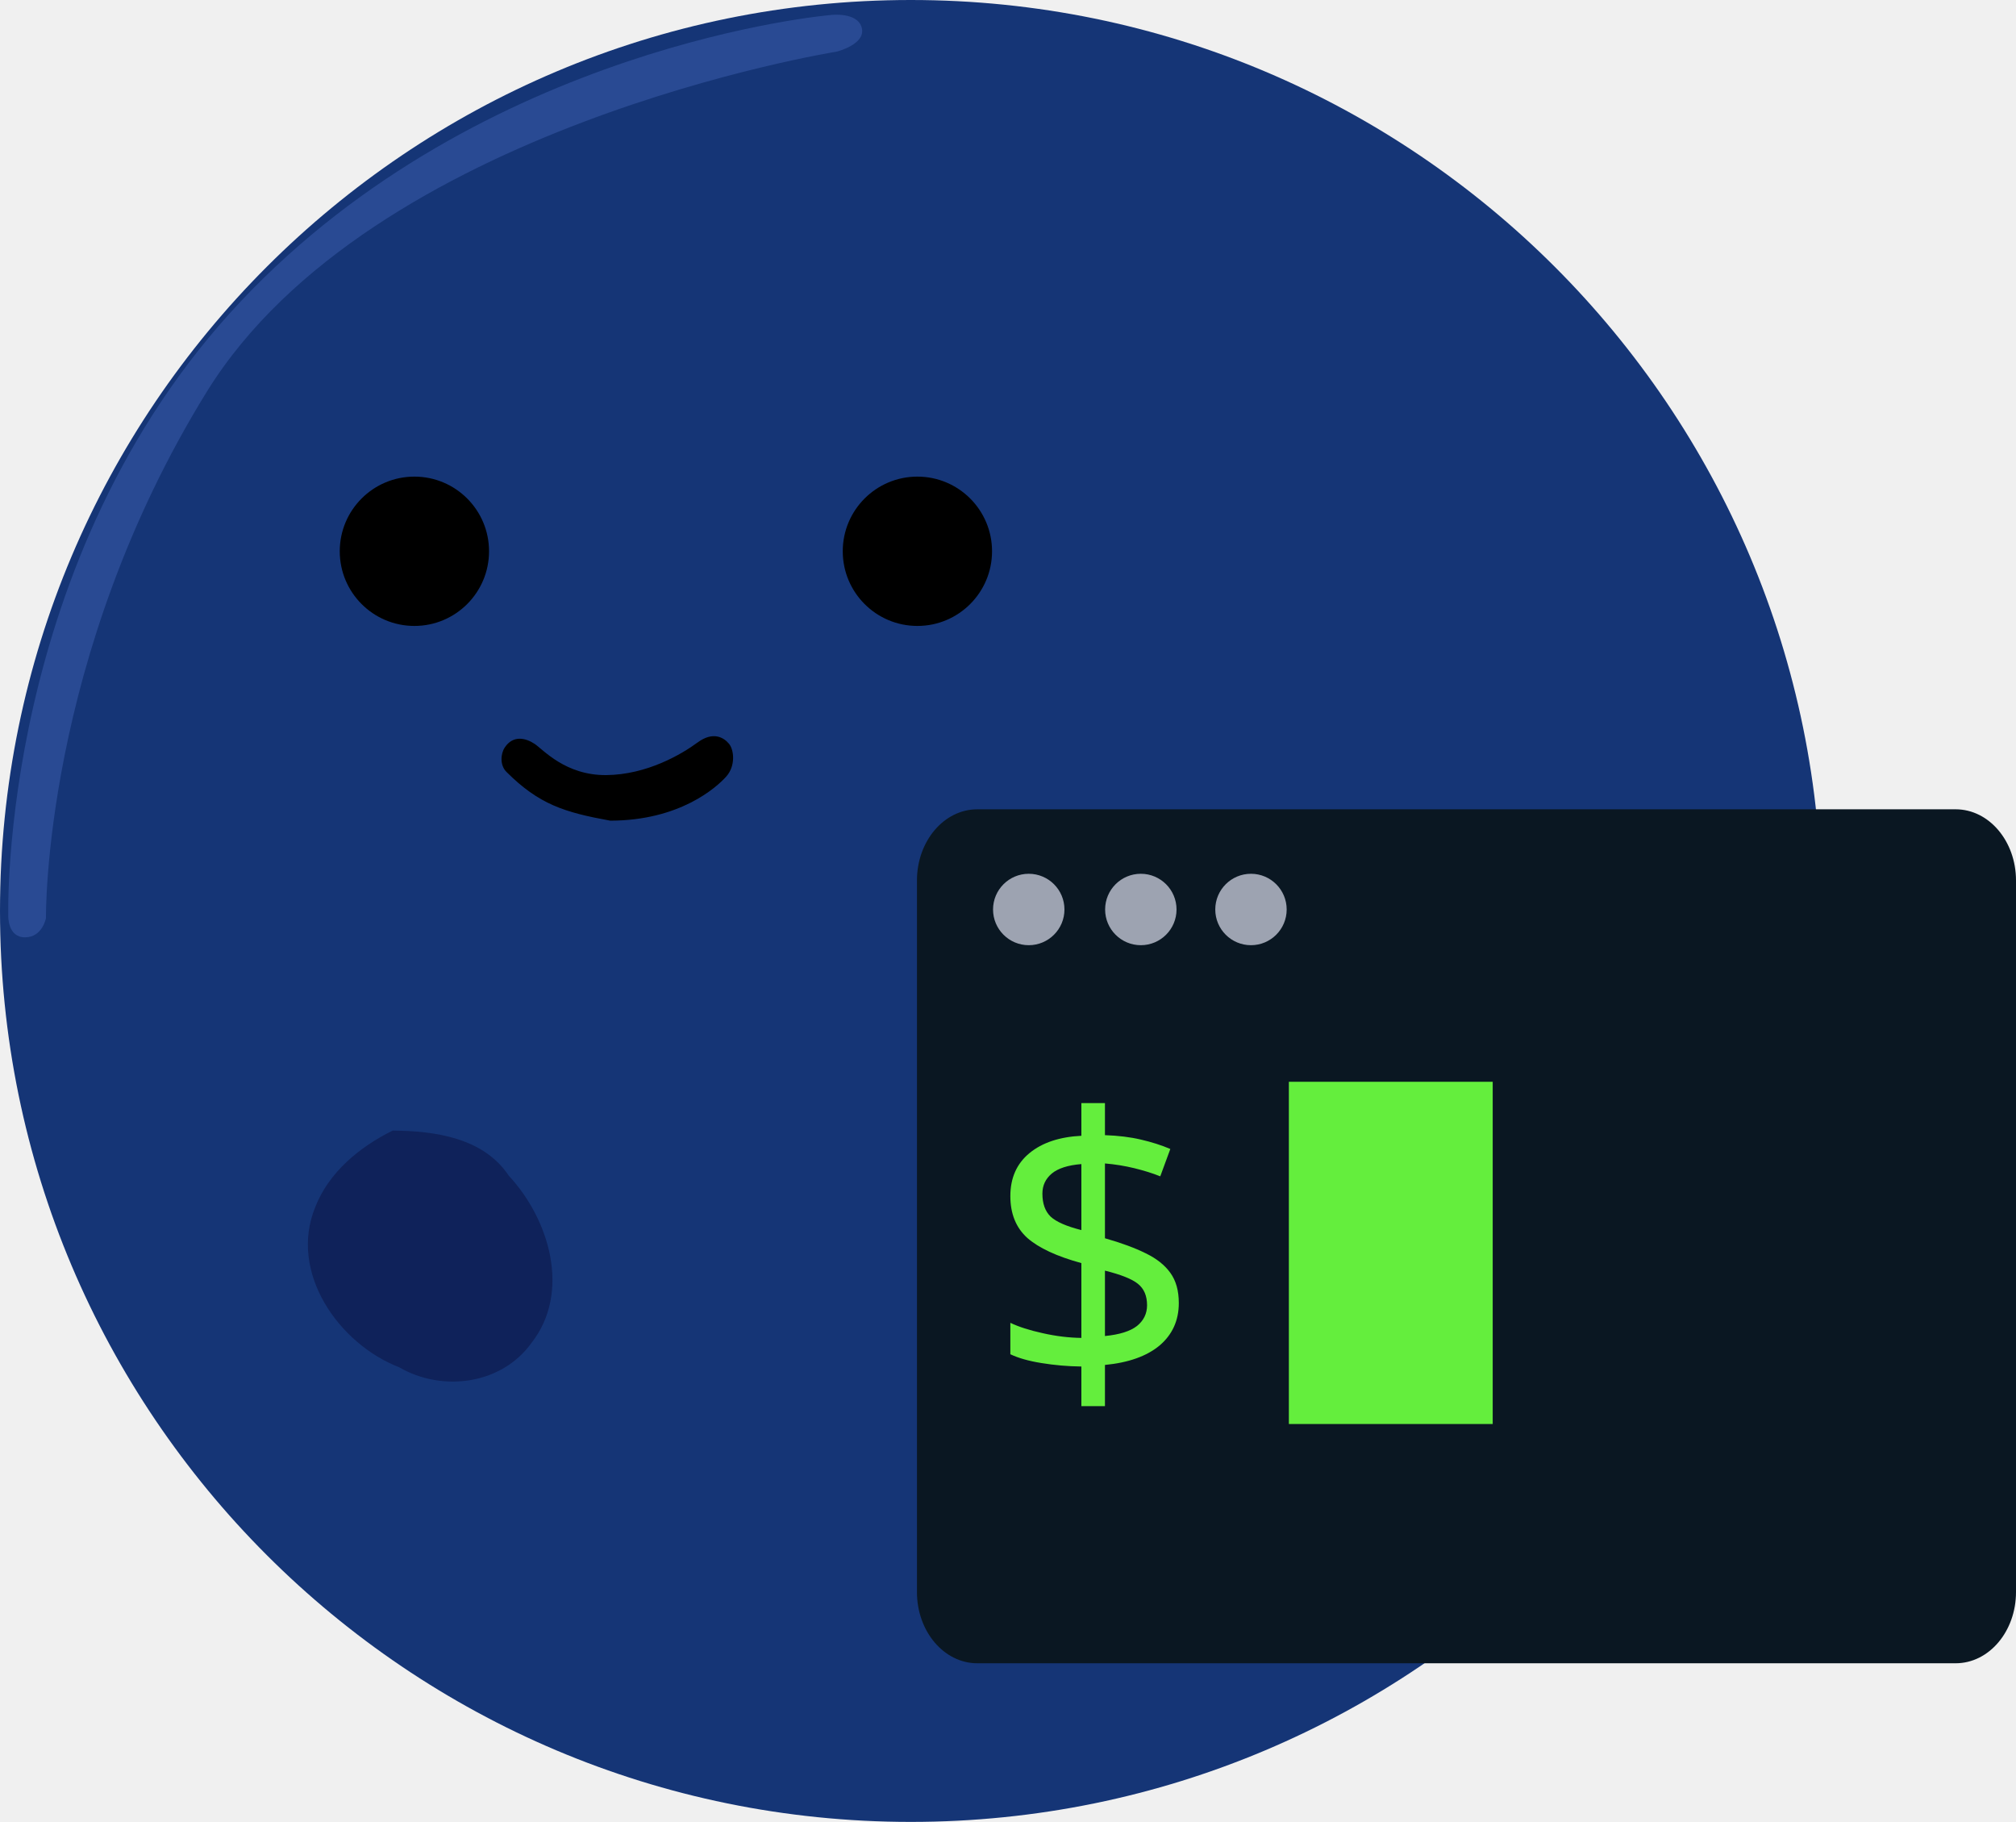
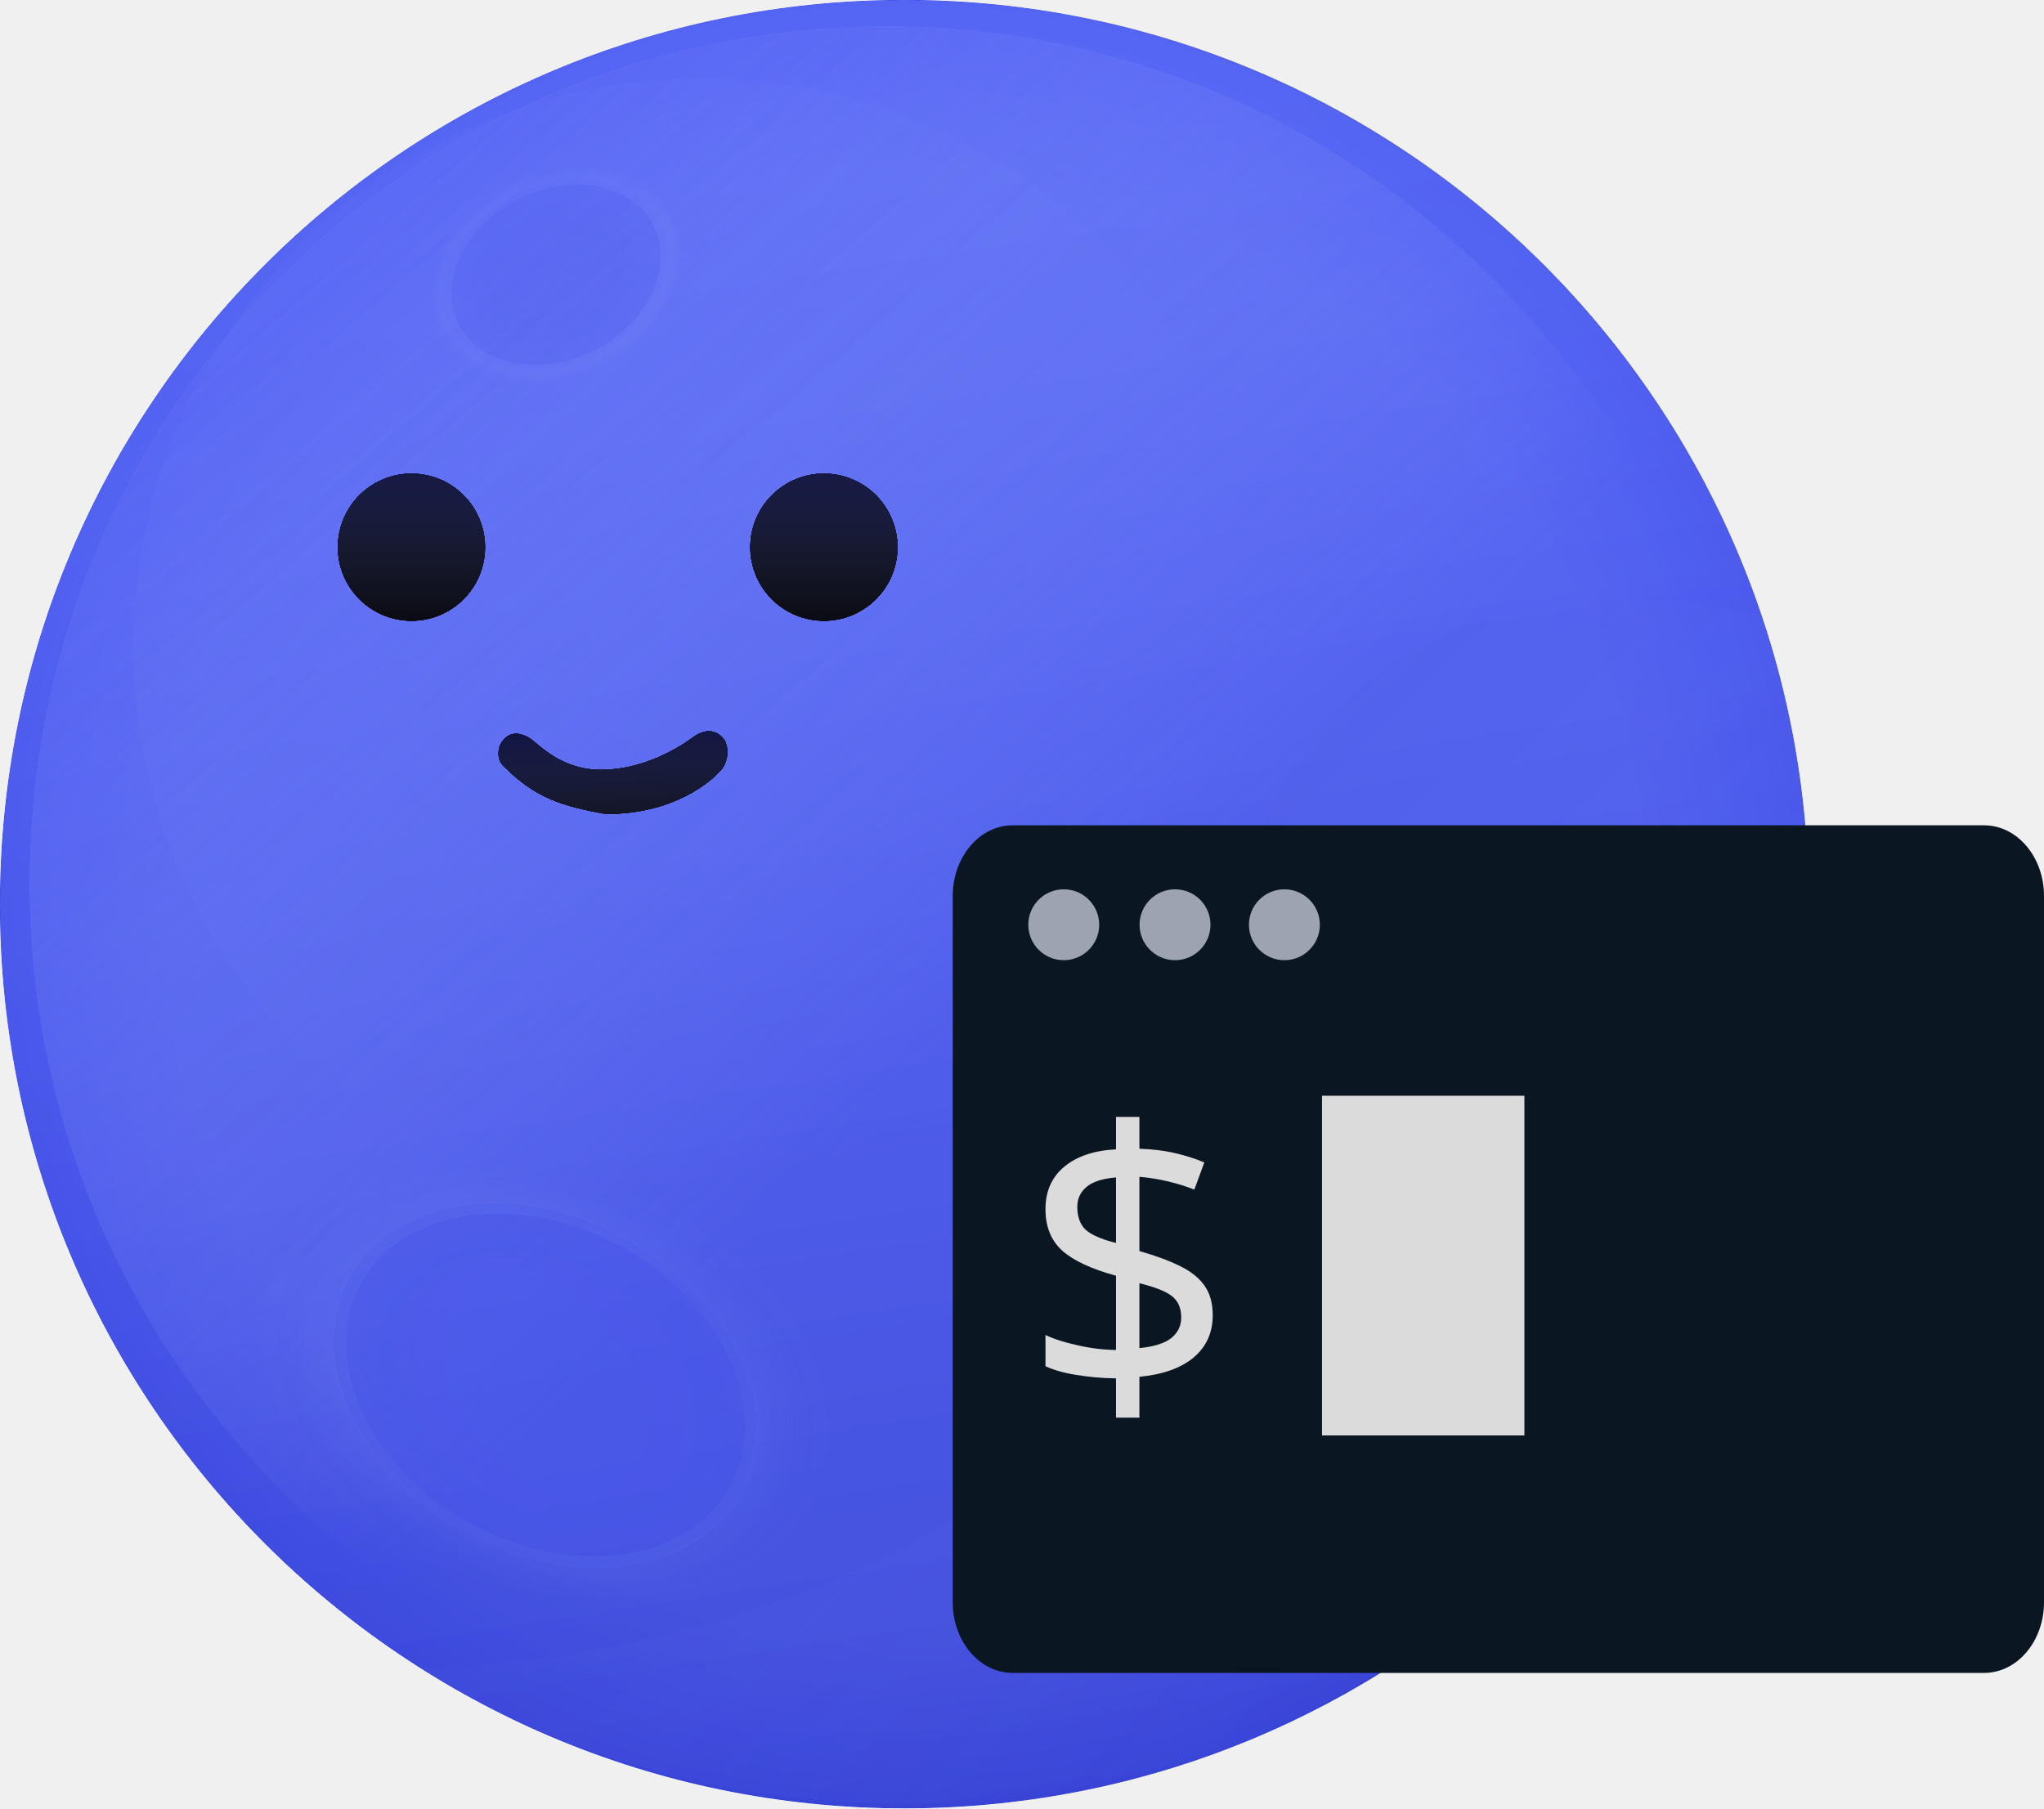
- <svg xmlns="http://www.w3.org/2000/svg" width="100.227mm" height="90.56mm" viewBox="0 0 100.227 90.56" version="1.1" id="svg1">
-   <defs id="defs1" />
-   <g id="g18" transform="translate(-35.35497,98.92305)">
-     <g id="g7" transform="translate(-14.38097,-46.64099)">
-       <circle style="opacity:1;fill:#153576;fill-opacity:1;stroke-width:0.24" id="circle4" cx="95.016" cy="-7.002" r="45.28" />
-       <circle style="fill:#000000;fill-opacity:1;stroke-width:0.02" id="circle5" cx="70.338" cy="-24.88" r="3.711" />
-       <circle style="fill:#000000;fill-opacity:1;stroke-width:0.02" id="circle6" cx="95.345" cy="-24.88" r="3.711" />
-       <path style="fill:#000000;fill-opacity:1;stroke-width:0.24" d="m 80.075,-11.49 c -2.283,-0.414 -3.543,-0.81 -5.16,-2.423 -0.337,-0.336 -0.289,-0.907 -0.085,-1.213 0.424,-0.639 1.055,-0.465 1.482,-0.183 0.426,0.282 1.532,1.571 3.561,1.554 2.029,-0.017 3.759,-1.043 4.54,-1.619 0.782,-0.576 1.31,-0.244 1.564,0.06 0.254,0.304 0.34,1.105 -0.141,1.638 -0.482,0.533 -2.301,2.182 -5.76,2.186 -3.459,0.004 -3.6e-5,3.6e-5 -3.6e-5,3.6e-5 z" id="path6" />
+ <svg xmlns="http://www.w3.org/2000/svg" xmlns:xlink="http://www.w3.org/1999/xlink" width="102.344mm" height="90.56mm" viewBox="0 0 102.344 90.56" version="1.1" id="svg1">
+   <defs id="defs1">
+     <radialGradient xlink:href="#linearGradient26" id="radialGradient1395" gradientUnits="userSpaceOnUse" cx="270.44" cy="51.63" fx="270.44" fy="51.63" r="45.28" gradientTransform="translate(-308.5115,-20.90355)" />
+     <linearGradient id="linearGradient26">
+       <stop style="stop-color:#ffffff;stop-opacity:1;" offset="0.736" id="stop25" />
+       <stop style="stop-color:#838383;stop-opacity:1;" offset="1" id="stop26" />
+     </linearGradient>
+     <filter style="color-interpolation-filters:sRGB" id="filter1396" x="0" y="0" width="1" height="1">
+       <feComposite in2="SourceGraphic" operator="arithmetic" k1="0" k2="1.148" result="composite1" id="feComposite1395" k3="0" k4="0" />
+       <feColorMatrix in="composite1" values="1" type="saturate" result="colormatrix1" id="feColorMatrix1395" />
+       <feFlood flood-opacity="1" flood-color="rgb(92,102,217)" result="flood1" id="feFlood1395" />
+       <feBlend in="flood1" in2="colormatrix1" mode="multiply" result="blend1" id="feBlend1395" />
+       <feBlend in2="blend1" mode="screen" result="blend2" id="feBlend1396" />
+       <feColorMatrix in="blend2" values="1" type="saturate" result="colormatrix2" id="feColorMatrix1396" />
+       <feComposite in="colormatrix2" in2="SourceGraphic" operator="in" result="fbSourceGraphic" id="feComposite1396" />
+       <feColorMatrix result="fbSourceGraphicAlpha" in="fbSourceGraphic" values="0 0 0 -1 0 0 0 0 -1 0 0 0 0 -1 0 0 0 0 1 0" id="feColorMatrix1427" />
+       <feComposite id="feComposite1427" in2="fbSourceGraphic" operator="arithmetic" k1="0" k2="1.148" result="composite1" in="fbSourceGraphic" k3="0" k4="0" />
+       <feColorMatrix id="feColorMatrix1428" in="composite1" values="1" type="saturate" result="colormatrix1" />
+       <feFlood id="feFlood1428" flood-opacity="1" flood-color="rgb(92,102,217)" result="flood1" />
+       <feBlend id="feBlend1428" in="flood1" in2="colormatrix1" mode="multiply" result="blend1" />
+       <feBlend id="feBlend1429" in2="blend1" mode="screen" result="blend2" />
+       <feColorMatrix id="feColorMatrix1429" in="blend2" values="1" type="saturate" result="colormatrix2" />
+       <feComposite id="feComposite1429" in="colormatrix2" in2="fbSourceGraphic" operator="in" result="composite2" />
+     </filter>
+     <filter style="color-interpolation-filters:sRGB" id="filter1398" x="0" y="0" width="1" height="1">
+       <feComposite in2="SourceGraphic" operator="arithmetic" k1="0" k2="1.148" result="composite1" id="feComposite1397" k3="0" k4="0" />
+       <feColorMatrix in="composite1" values="1" type="saturate" result="colormatrix1" id="feColorMatrix1397" />
+       <feFlood flood-opacity="1" flood-color="rgb(92,102,217)" result="flood1" id="feFlood1397" />
+       <feBlend in="flood1" in2="colormatrix1" mode="multiply" result="blend1" id="feBlend1397" />
+       <feBlend in2="blend1" mode="screen" result="blend2" id="feBlend1398" />
+       <feColorMatrix in="blend2" values="1" type="saturate" result="colormatrix2" id="feColorMatrix1398" />
+       <feComposite in="colormatrix2" in2="SourceGraphic" operator="in" result="fbSourceGraphic" id="feComposite1398" />
+       <feColorMatrix result="fbSourceGraphicAlpha" in="fbSourceGraphic" values="0 0 0 -1 0 0 0 0 -1 0 0 0 0 -1 0 0 0 0 1 0" id="feColorMatrix1430" />
+       <feComposite id="feComposite1430" in2="fbSourceGraphic" operator="arithmetic" k1="0" k2="1.148" result="composite1" in="fbSourceGraphic" k3="0" k4="0" />
+       <feColorMatrix id="feColorMatrix1431" in="composite1" values="1" type="saturate" result="colormatrix1" />
+       <feFlood id="feFlood1431" flood-opacity="1" flood-color="rgb(92,102,217)" result="flood1" />
+       <feBlend id="feBlend1431" in="flood1" in2="colormatrix1" mode="multiply" result="blend1" />
+       <feBlend id="feBlend1432" in2="blend1" mode="screen" result="blend2" />
+       <feColorMatrix id="feColorMatrix1432" in="blend2" values="1" type="saturate" result="colormatrix2" />
+       <feComposite id="feComposite1432" in="colormatrix2" in2="fbSourceGraphic" operator="in" result="composite2" />
+     </filter>
+     <filter style="color-interpolation-filters:sRGB" id="filter1400" x="0" y="0" width="1" height="1">
+       <feComposite in2="SourceGraphic" operator="arithmetic" k1="0" k2="1.148" result="composite1" id="feComposite1399" k3="0" k4="0" />
+       <feColorMatrix in="composite1" values="1" type="saturate" result="colormatrix1" id="feColorMatrix1399" />
+       <feFlood flood-opacity="1" flood-color="rgb(92,102,217)" result="flood1" id="feFlood1399" />
+       <feBlend in="flood1" in2="colormatrix1" mode="multiply" result="blend1" id="feBlend1399" />
+       <feBlend in2="blend1" mode="screen" result="blend2" id="feBlend1400" />
+       <feColorMatrix in="blend2" values="1" type="saturate" result="colormatrix2" id="feColorMatrix1400" />
+       <feComposite in="colormatrix2" in2="SourceGraphic" operator="in" result="fbSourceGraphic" id="feComposite1400" />
+       <feColorMatrix result="fbSourceGraphicAlpha" in="fbSourceGraphic" values="0 0 0 -1 0 0 0 0 -1 0 0 0 0 -1 0 0 0 0 1 0" id="feColorMatrix1433" />
+       <feComposite id="feComposite1433" in2="fbSourceGraphic" operator="arithmetic" k1="0" k2="1.148" result="composite1" in="fbSourceGraphic" k3="0" k4="0" />
+       <feColorMatrix id="feColorMatrix1434" in="composite1" values="1" type="saturate" result="colormatrix1" />
+       <feFlood id="feFlood1434" flood-opacity="1" flood-color="rgb(92,102,217)" result="flood1" />
+       <feBlend id="feBlend1434" in="flood1" in2="colormatrix1" mode="multiply" result="blend1" />
+       <feBlend id="feBlend1435" in2="blend1" mode="screen" result="blend2" />
+       <feColorMatrix id="feColorMatrix1435" in="blend2" values="1" type="saturate" result="colormatrix2" />
+       <feComposite id="feComposite1435" in="colormatrix2" in2="fbSourceGraphic" operator="in" result="composite2" />
+     </filter>
+     <radialGradient xlink:href="#linearGradient26" id="radialGradient1394" gradientUnits="userSpaceOnUse" cx="270.44" cy="51.63" fx="270.44" fy="51.63" r="45.28" gradientTransform="translate(-308.5115,-20.90355)" />
+     <filter style="color-interpolation-filters:sRGB" id="filter1402" x="0" y="0" width="1" height="1">
+       <feComposite in2="SourceGraphic" operator="arithmetic" k1="0" k2="1.148" result="composite1" id="feComposite1401" k3="0" k4="0" />
+       <feColorMatrix in="composite1" values="1" type="saturate" result="colormatrix1" id="feColorMatrix1401" />
+       <feFlood flood-opacity="1" flood-color="rgb(92,102,217)" result="flood1" id="feFlood1401" />
+       <feBlend in="flood1" in2="colormatrix1" mode="multiply" result="blend1" id="feBlend1401" />
+       <feBlend in2="blend1" mode="screen" result="blend2" id="feBlend1402" />
+       <feColorMatrix in="blend2" values="1" type="saturate" result="colormatrix2" id="feColorMatrix1402" />
+       <feComposite in="colormatrix2" in2="SourceGraphic" operator="in" result="fbSourceGraphic" id="feComposite1402" />
+       <feColorMatrix result="fbSourceGraphicAlpha" in="fbSourceGraphic" values="0 0 0 -1 0 0 0 0 -1 0 0 0 0 -1 0 0 0 0 1 0" id="feColorMatrix1436" />
+       <feComposite id="feComposite1436" in2="fbSourceGraphic" operator="arithmetic" k1="0" k2="1.148" result="composite1" in="fbSourceGraphic" k3="0" k4="0" />
+       <feColorMatrix id="feColorMatrix1437" in="composite1" values="1" type="saturate" result="colormatrix1" />
+       <feFlood id="feFlood1437" flood-opacity="1" flood-color="rgb(92,102,217)" result="flood1" />
+       <feBlend id="feBlend1437" in="flood1" in2="colormatrix1" mode="multiply" result="blend1" />
+       <feBlend id="feBlend1438" in2="blend1" mode="screen" result="blend2" />
+       <feColorMatrix id="feColorMatrix1438" in="blend2" values="1" type="saturate" result="colormatrix2" />
+       <feComposite id="feComposite1438" in="colormatrix2" in2="fbSourceGraphic" operator="in" result="composite2" />
+     </filter>
+     <linearGradient xlink:href="#linearGradient23" id="linearGradient1394" gradientUnits="userSpaceOnUse" x1="254.021" y1="16.654" x2="268.026" y2="108.129" gradientTransform="translate(-308.5115,-20.90355)" />
+     <linearGradient id="linearGradient23">
+       <stop style="stop-color:#919191;stop-opacity:1;" offset="0" id="stop23" />
+       <stop style="stop-color:#1d1d44;stop-opacity:1;" offset="1" id="stop24" />
+     </linearGradient>
+     <filter style="color-interpolation-filters:sRGB" id="filter1404" x="0" y="0" width="1" height="1">
+       <feComposite in2="SourceGraphic" operator="arithmetic" k1="0" k2="1.148" result="composite1" id="feComposite1403" k3="0" k4="0" />
+       <feColorMatrix in="composite1" values="1" type="saturate" result="colormatrix1" id="feColorMatrix1403" />
+       <feFlood flood-opacity="1" flood-color="rgb(92,102,217)" result="flood1" id="feFlood1403" />
+       <feBlend in="flood1" in2="colormatrix1" mode="multiply" result="blend1" id="feBlend1403" />
+       <feBlend in2="blend1" mode="screen" result="blend2" id="feBlend1404" />
+       <feColorMatrix in="blend2" values="1" type="saturate" result="colormatrix2" id="feColorMatrix1404" />
+       <feComposite in="colormatrix2" in2="SourceGraphic" operator="in" result="fbSourceGraphic" id="feComposite1404" />
+       <feColorMatrix result="fbSourceGraphicAlpha" in="fbSourceGraphic" values="0 0 0 -1 0 0 0 0 -1 0 0 0 0 -1 0 0 0 0 1 0" id="feColorMatrix1439" />
+       <feComposite id="feComposite1439" in2="fbSourceGraphic" operator="arithmetic" k1="0" k2="1.148" result="composite1" in="fbSourceGraphic" k3="0" k4="0" />
+       <feColorMatrix id="feColorMatrix1440" in="composite1" values="1" type="saturate" result="colormatrix1" />
+       <feFlood id="feFlood1440" flood-opacity="1" flood-color="rgb(92,102,217)" result="flood1" />
+       <feBlend id="feBlend1440" in="flood1" in2="colormatrix1" mode="multiply" result="blend1" />
+       <feBlend id="feBlend1441" in2="blend1" mode="screen" result="blend2" />
+       <feColorMatrix id="feColorMatrix1441" in="blend2" values="1" type="saturate" result="colormatrix2" />
+       <feComposite id="feComposite1441" in="colormatrix2" in2="fbSourceGraphic" operator="in" result="composite2" />
+     </filter>
+     <filter style="color-interpolation-filters:sRGB" id="filter1406" x="-0.074" y="-0.167" width="1.149" height="1.335">
+       <feComposite in2="SourceGraphic" operator="arithmetic" k1="0" k2="1.148" result="composite1" id="feComposite1405" k3="0" k4="0" />
+       <feColorMatrix in="composite1" values="1" type="saturate" result="colormatrix1" id="feColorMatrix1405" />
+       <feFlood flood-opacity="1" flood-color="rgb(92,102,217)" result="flood1" id="feFlood1405" />
+       <feBlend in="flood1" in2="colormatrix1" mode="multiply" result="blend1" id="feBlend1405" />
+       <feBlend in2="blend1" mode="screen" result="blend2" id="feBlend1406" />
+       <feColorMatrix in="blend2" values="1" type="saturate" result="colormatrix2" id="feColorMatrix1406" />
+       <feComposite in="colormatrix2" in2="SourceGraphic" operator="in" result="fbSourceGraphic" id="feComposite1406" />
+       <feColorMatrix result="fbSourceGraphicAlpha" in="fbSourceGraphic" values="0 0 0 -1 0 0 0 0 -1 0 0 0 0 -1 0 0 0 0 1 0" id="feColorMatrix1442" />
+       <feComposite id="feComposite1442" in2="fbSourceGraphic" operator="arithmetic" k1="0" k2="1.148" result="composite1" in="fbSourceGraphic" k3="0" k4="0" />
+       <feColorMatrix id="feColorMatrix1443" in="composite1" values="1" type="saturate" result="colormatrix1" />
+       <feFlood id="feFlood1443" flood-opacity="1" flood-color="rgb(92,102,217)" result="flood1" />
+       <feBlend id="feBlend1443" in="flood1" in2="colormatrix1" mode="multiply" result="blend1" />
+       <feBlend id="feBlend1444" in2="blend1" mode="screen" result="blend2" />
+       <feColorMatrix id="feColorMatrix1444" in="blend2" values="1" type="saturate" result="colormatrix2" />
+       <feComposite id="feComposite1444" in="colormatrix2" in2="fbSourceGraphic" operator="in" result="composite2" />
+     </filter>
+     <filter style="color-interpolation-filters:sRGB" id="filter21" x="-0.037" y="-0.029" width="1.073" height="1.059">
+       <feGaussianBlur stdDeviation="0.152" id="feGaussianBlur21" />
+     </filter>
+     <filter style="color-interpolation-filters:sRGB" id="filter20" x="-0.255" y="-0.201" width="1.509" height="1.402">
+       <feGaussianBlur stdDeviation="0.745" id="feGaussianBlur20" />
+     </filter>
+     <linearGradient xlink:href="#linearGradient38" id="linearGradient1393" gradientUnits="userSpaceOnUse" gradientTransform="matrix(1.236674,0,0,1.222297,-364.4071,-23.95938)" x1="237.307" y1="4.142" x2="273.084" y2="44.998" />
+     <linearGradient id="linearGradient38">
+       <stop style="stop-color:#ffffff;stop-opacity:1;" offset="0" id="stop37" />
+       <stop style="stop-color:#1b0c44;stop-opacity:0;" offset="1" id="stop38" />
+     </linearGradient>
+     <filter style="color-interpolation-filters:sRGB" id="filter1408" x="0" y="0" width="1" height="1">
+       <feComposite in2="SourceGraphic" operator="arithmetic" k1="0" k2="1.148" result="composite1" id="feComposite1407" k3="0" k4="0" />
+       <feColorMatrix in="composite1" values="1" type="saturate" result="colormatrix1" id="feColorMatrix1407" />
+       <feFlood flood-opacity="1" flood-color="rgb(92,102,217)" result="flood1" id="feFlood1407" />
+       <feBlend in="flood1" in2="colormatrix1" mode="multiply" result="blend1" id="feBlend1407" />
+       <feBlend in2="blend1" mode="screen" result="blend2" id="feBlend1408" />
+       <feColorMatrix in="blend2" values="1" type="saturate" result="colormatrix2" id="feColorMatrix1408" />
+       <feComposite in="colormatrix2" in2="SourceGraphic" operator="in" result="fbSourceGraphic" id="feComposite1408" />
+       <feColorMatrix result="fbSourceGraphicAlpha" in="fbSourceGraphic" values="0 0 0 -1 0 0 0 0 -1 0 0 0 0 -1 0 0 0 0 1 0" id="feColorMatrix1445" />
+       <feComposite id="feComposite1445" in2="fbSourceGraphic" operator="arithmetic" k1="0" k2="1.148" result="composite1" in="fbSourceGraphic" k3="0" k4="0" />
+       <feColorMatrix id="feColorMatrix1446" in="composite1" values="1" type="saturate" result="colormatrix1" />
+       <feFlood id="feFlood1446" flood-opacity="1" flood-color="rgb(92,102,217)" result="flood1" />
+       <feBlend id="feBlend1446" in="flood1" in2="colormatrix1" mode="multiply" result="blend1" />
+       <feBlend id="feBlend1447" in2="blend1" mode="screen" result="blend2" />
+       <feColorMatrix id="feColorMatrix1447" in="blend2" values="1" type="saturate" result="colormatrix2" />
+       <feComposite id="feComposite1447" in="colormatrix2" in2="fbSourceGraphic" operator="in" result="composite2" />
+     </filter>
+     <linearGradient xlink:href="#linearGradient27" id="linearGradient1392" gradientUnits="userSpaceOnUse" gradientTransform="matrix(0.8205898,0,0,0.81105,-264.1489,-17.74488)" x1="237.307" y1="4.142" x2="273.084" y2="44.998" />
+     <linearGradient id="linearGradient27">
+       <stop style="stop-color:#ffffff;stop-opacity:1;" offset="0" id="stop27" />
+       <stop style="stop-color:#ffffff;stop-opacity:0;" offset="1" id="stop28" />
+     </linearGradient>
+     <filter style="color-interpolation-filters:sRGB" id="filter1410" x="0" y="0" width="1" height="1">
+       <feComposite in2="SourceGraphic" operator="arithmetic" k1="0" k2="1.148" result="composite1" id="feComposite1409" k3="0" k4="0" />
+       <feColorMatrix in="composite1" values="1" type="saturate" result="colormatrix1" id="feColorMatrix1409" />
+       <feFlood flood-opacity="1" flood-color="rgb(92,102,217)" result="flood1" id="feFlood1409" />
+       <feBlend in="flood1" in2="colormatrix1" mode="multiply" result="blend1" id="feBlend1409" />
+       <feBlend in2="blend1" mode="screen" result="blend2" id="feBlend1410" />
+       <feColorMatrix in="blend2" values="1" type="saturate" result="colormatrix2" id="feColorMatrix1410" />
+       <feComposite in="colormatrix2" in2="SourceGraphic" operator="in" result="fbSourceGraphic" id="feComposite1410" />
+       <feColorMatrix result="fbSourceGraphicAlpha" in="fbSourceGraphic" values="0 0 0 -1 0 0 0 0 -1 0 0 0 0 -1 0 0 0 0 1 0" id="feColorMatrix1448" />
+       <feComposite id="feComposite1448" in2="fbSourceGraphic" operator="arithmetic" k1="0" k2="1.148" result="composite1" in="fbSourceGraphic" k3="0" k4="0" />
+       <feColorMatrix id="feColorMatrix1449" in="composite1" values="1" type="saturate" result="colormatrix1" />
+       <feFlood id="feFlood1449" flood-opacity="1" flood-color="rgb(92,102,217)" result="flood1" />
+       <feBlend id="feBlend1449" in="flood1" in2="colormatrix1" mode="multiply" result="blend1" />
+       <feBlend id="feBlend1450" in2="blend1" mode="screen" result="blend2" />
+       <feColorMatrix id="feColorMatrix1450" in="blend2" values="1" type="saturate" result="colormatrix2" />
+       <feComposite id="feComposite1450" in="colormatrix2" in2="fbSourceGraphic" operator="in" result="composite2" />
+     </filter>
+     <filter style="color-interpolation-filters:sRGB" id="filter1412" x="-0.343" y="-0.29" width="1.686" height="1.58">
+       <feComposite in2="SourceGraphic" operator="arithmetic" k1="0" k2="1.148" result="composite1" id="feComposite1411" k3="0" k4="0" />
+       <feColorMatrix in="composite1" values="1" type="saturate" result="colormatrix1" id="feColorMatrix1411" />
+       <feFlood flood-opacity="1" flood-color="rgb(92,102,217)" result="flood1" id="feFlood1411" />
+       <feBlend in="flood1" in2="colormatrix1" mode="multiply" result="blend1" id="feBlend1411" />
+       <feBlend in2="blend1" mode="screen" result="blend2" id="feBlend1412" />
+       <feColorMatrix in="blend2" values="1" type="saturate" result="colormatrix2" id="feColorMatrix1412" />
+       <feComposite in="colormatrix2" in2="SourceGraphic" operator="in" result="fbSourceGraphic" id="feComposite1412" />
+       <feColorMatrix result="fbSourceGraphicAlpha" in="fbSourceGraphic" values="0 0 0 -1 0 0 0 0 -1 0 0 0 0 -1 0 0 0 0 1 0" id="feColorMatrix1451" />
+       <feComposite id="feComposite1451" in2="fbSourceGraphic" operator="arithmetic" k1="0" k2="1.148" result="composite1" in="fbSourceGraphic" k3="0" k4="0" />
+       <feColorMatrix id="feColorMatrix1452" in="composite1" values="1" type="saturate" result="colormatrix1" />
+       <feFlood id="feFlood1452" flood-opacity="1" flood-color="rgb(92,102,217)" result="flood1" />
+       <feBlend id="feBlend1452" in="flood1" in2="colormatrix1" mode="multiply" result="blend1" />
+       <feBlend id="feBlend1453" in2="blend1" mode="screen" result="blend2" />
+       <feColorMatrix id="feColorMatrix1453" in="blend2" values="1" type="saturate" result="colormatrix2" />
+       <feComposite id="feComposite1453" in="colormatrix2" in2="fbSourceGraphic" operator="in" result="composite2" />
+     </filter>
+     <filter style="color-interpolation-filters:sRGB" id="filter28" x="-0.11" y="-0.088" width="1.221" height="1.176">
+       <feGaussianBlur stdDeviation="0.458" id="feGaussianBlur28" />
+     </filter>
+     <linearGradient xlink:href="#linearGradient35" id="linearGradient1388" gradientUnits="userSpaceOnUse" x1="277.308" y1="59.209" x2="304.357" y2="86.67" gradientTransform="translate(-308.5115,-20.90355)" />
+     <linearGradient id="linearGradient35">
+       <stop style="stop-color:#4c4c4c;stop-opacity:0.945;" offset="0" id="stop35" />
+       <stop style="stop-color:#717171;stop-opacity:0;" offset="1" id="stop36" />
+     </linearGradient>
+     <filter style="color-interpolation-filters:sRGB" id="filter1426" x="0" y="0" width="1" height="1">
+       <feComposite in2="SourceGraphic" operator="arithmetic" k1="0" k2="1.148" result="composite1" id="feComposite1425" k3="0" k4="0" />
+       <feColorMatrix in="composite1" values="1" type="saturate" result="colormatrix1" id="feColorMatrix1425" />
+       <feFlood flood-opacity="1" flood-color="rgb(92,102,217)" result="flood1" id="feFlood1425" />
+       <feBlend in="flood1" in2="colormatrix1" mode="multiply" result="blend1" id="feBlend1425" />
+       <feBlend in2="blend1" mode="screen" result="blend2" id="feBlend1426" />
+       <feColorMatrix in="blend2" values="1" type="saturate" result="colormatrix2" id="feColorMatrix1426" />
+       <feComposite in="colormatrix2" in2="SourceGraphic" operator="in" result="fbSourceGraphic" id="feComposite1426" />
+       <feColorMatrix result="fbSourceGraphicAlpha" in="fbSourceGraphic" values="0 0 0 -1 0 0 0 0 -1 0 0 0 0 -1 0 0 0 0 1 0" id="feColorMatrix1472" />
+       <feComposite id="feComposite1472" in2="fbSourceGraphic" operator="arithmetic" k1="0" k2="1.148" result="composite1" in="fbSourceGraphic" k3="0" k4="0" />
+       <feColorMatrix id="feColorMatrix1473" in="composite1" values="1" type="saturate" result="colormatrix1" />
+       <feFlood id="feFlood1473" flood-opacity="1" flood-color="rgb(92,102,217)" result="flood1" />
+       <feBlend id="feBlend1473" in="flood1" in2="colormatrix1" mode="multiply" result="blend1" />
+       <feBlend id="feBlend1474" in2="blend1" mode="screen" result="blend2" />
+       <feColorMatrix id="feColorMatrix1474" in="blend2" values="1" type="saturate" result="colormatrix2" />
+       <feComposite id="feComposite1474" in="colormatrix2" in2="fbSourceGraphic" operator="in" result="composite2" />
+     </filter>
+     <filter style="color-interpolation-filters:sRGB" id="filter1414" x="0" y="0" width="1" height="1">
+       <feComposite in2="SourceGraphic" operator="arithmetic" k1="0" k2="1.148" result="composite1" id="feComposite1413" k3="0" k4="0" />
+       <feColorMatrix in="composite1" values="1" type="saturate" result="colormatrix1" id="feColorMatrix1413" />
+       <feFlood flood-opacity="1" flood-color="rgb(92,102,217)" result="flood1" id="feFlood1413" />
+       <feBlend in="flood1" in2="colormatrix1" mode="multiply" result="blend1" id="feBlend1413" />
+       <feBlend in2="blend1" mode="screen" result="blend2" id="feBlend1414" />
+       <feColorMatrix in="blend2" values="1" type="saturate" result="colormatrix2" id="feColorMatrix1414" />
+       <feComposite in="colormatrix2" in2="SourceGraphic" operator="in" result="fbSourceGraphic" id="feComposite1414" />
+       <feColorMatrix result="fbSourceGraphicAlpha" in="fbSourceGraphic" values="0 0 0 -1 0 0 0 0 -1 0 0 0 0 -1 0 0 0 0 1 0" id="feColorMatrix1454" />
+       <feComposite id="feComposite1454" in2="fbSourceGraphic" operator="arithmetic" k1="0" k2="1.148" result="composite1" in="fbSourceGraphic" k3="0" k4="0" />
+       <feColorMatrix id="feColorMatrix1455" in="composite1" values="1" type="saturate" result="colormatrix1" />
+       <feFlood id="feFlood1455" flood-opacity="1" flood-color="rgb(92,102,217)" result="flood1" />
+       <feBlend id="feBlend1455" in="flood1" in2="colormatrix1" mode="multiply" result="blend1" />
+       <feBlend id="feBlend1456" in2="blend1" mode="screen" result="blend2" />
+       <feColorMatrix id="feColorMatrix1456" in="blend2" values="1" type="saturate" result="colormatrix2" />
+       <feComposite id="feComposite1456" in="colormatrix2" in2="fbSourceGraphic" operator="in" result="composite2" />
+     </filter>
+     <filter style="color-interpolation-filters:sRGB" id="filter1416" x="0" y="0" width="1" height="1">
+       <feComposite in2="SourceGraphic" operator="arithmetic" k1="0" k2="1.148" result="composite1" id="feComposite1415" k3="0" k4="0" />
+       <feColorMatrix in="composite1" values="1" type="saturate" result="colormatrix1" id="feColorMatrix1415" />
+       <feFlood flood-opacity="1" flood-color="rgb(92,102,217)" result="flood1" id="feFlood1415" />
+       <feBlend in="flood1" in2="colormatrix1" mode="multiply" result="blend1" id="feBlend1415" />
+       <feBlend in2="blend1" mode="screen" result="blend2" id="feBlend1416" />
+       <feColorMatrix in="blend2" values="1" type="saturate" result="colormatrix2" id="feColorMatrix1416" />
+       <feComposite in="colormatrix2" in2="SourceGraphic" operator="in" result="fbSourceGraphic" id="feComposite1416" />
+       <feColorMatrix result="fbSourceGraphicAlpha" in="fbSourceGraphic" values="0 0 0 -1 0 0 0 0 -1 0 0 0 0 -1 0 0 0 0 1 0" id="feColorMatrix1457" />
+       <feComposite id="feComposite1457" in2="fbSourceGraphic" operator="arithmetic" k1="0" k2="1.148" result="composite1" in="fbSourceGraphic" k3="0" k4="0" />
+       <feColorMatrix id="feColorMatrix1458" in="composite1" values="1" type="saturate" result="colormatrix1" />
+       <feFlood id="feFlood1458" flood-opacity="1" flood-color="rgb(92,102,217)" result="flood1" />
+       <feBlend id="feBlend1458" in="flood1" in2="colormatrix1" mode="multiply" result="blend1" />
+       <feBlend id="feBlend1459" in2="blend1" mode="screen" result="blend2" />
+       <feColorMatrix id="feColorMatrix1459" in="blend2" values="1" type="saturate" result="colormatrix2" />
+       <feComposite id="feComposite1459" in="colormatrix2" in2="fbSourceGraphic" operator="in" result="composite2" />
+     </filter>
+     <linearGradient xlink:href="#linearGradient30" id="linearGradient1391" gradientUnits="userSpaceOnUse" x1="245.795" y1="27.16" x2="245.795" y2="39.384" gradientTransform="translate(-308.5115,-20.90355)" />
+     <linearGradient id="linearGradient30">
+       <stop style="stop-color:#6f6f6f;stop-opacity:1;" offset="0" id="stop29" />
+       <stop style="stop-color:#000000;stop-opacity:0;" offset="1" id="stop30" />
+     </linearGradient>
+     <filter style="color-interpolation-filters:sRGB" id="filter1418" x="0" y="0" width="1" height="1">
+       <feComposite in2="SourceGraphic" operator="arithmetic" k1="0" k2="1.148" result="composite1" id="feComposite1417" k3="0" k4="0" />
+       <feColorMatrix in="composite1" values="1" type="saturate" result="colormatrix1" id="feColorMatrix1417" />
+       <feFlood flood-opacity="1" flood-color="rgb(92,102,217)" result="flood1" id="feFlood1417" />
+       <feBlend in="flood1" in2="colormatrix1" mode="multiply" result="blend1" id="feBlend1417" />
+       <feBlend in2="blend1" mode="screen" result="blend2" id="feBlend1418" />
+       <feColorMatrix in="blend2" values="1" type="saturate" result="colormatrix2" id="feColorMatrix1418" />
+       <feComposite in="colormatrix2" in2="SourceGraphic" operator="in" result="fbSourceGraphic" id="feComposite1418" />
+       <feColorMatrix result="fbSourceGraphicAlpha" in="fbSourceGraphic" values="0 0 0 -1 0 0 0 0 -1 0 0 0 0 -1 0 0 0 0 1 0" id="feColorMatrix1460" />
+       <feComposite id="feComposite1460" in2="fbSourceGraphic" operator="arithmetic" k1="0" k2="1.148" result="composite1" in="fbSourceGraphic" k3="0" k4="0" />
+       <feColorMatrix id="feColorMatrix1461" in="composite1" values="1" type="saturate" result="colormatrix1" />
+       <feFlood id="feFlood1461" flood-opacity="1" flood-color="rgb(92,102,217)" result="flood1" />
+       <feBlend id="feBlend1461" in="flood1" in2="colormatrix1" mode="multiply" result="blend1" />
+       <feBlend id="feBlend1462" in2="blend1" mode="screen" result="blend2" />
+       <feColorMatrix id="feColorMatrix1462" in="blend2" values="1" type="saturate" result="colormatrix2" />
+       <feComposite id="feComposite1462" in="colormatrix2" in2="fbSourceGraphic" operator="in" result="composite2" />
+     </filter>
+     <filter style="color-interpolation-filters:sRGB" id="filter1420" x="0" y="0" width="1" height="1">
+       <feComposite in2="SourceGraphic" operator="arithmetic" k1="0" k2="1.148" result="composite1" id="feComposite1419" k3="0" k4="0" />
+       <feColorMatrix in="composite1" values="1" type="saturate" result="colormatrix1" id="feColorMatrix1419" />
+       <feFlood flood-opacity="1" flood-color="rgb(92,102,217)" result="flood1" id="feFlood1419" />
+       <feBlend in="flood1" in2="colormatrix1" mode="multiply" result="blend1" id="feBlend1419" />
+       <feBlend in2="blend1" mode="screen" result="blend2" id="feBlend1420" />
+       <feColorMatrix in="blend2" values="1" type="saturate" result="colormatrix2" id="feColorMatrix1420" />
+       <feComposite in="colormatrix2" in2="SourceGraphic" operator="in" result="fbSourceGraphic" id="feComposite1420" />
+       <feColorMatrix result="fbSourceGraphicAlpha" in="fbSourceGraphic" values="0 0 0 -1 0 0 0 0 -1 0 0 0 0 -1 0 0 0 0 1 0" id="feColorMatrix1463" />
+       <feComposite id="feComposite1463" in2="fbSourceGraphic" operator="arithmetic" k1="0" k2="1.148" result="composite1" in="fbSourceGraphic" k3="0" k4="0" />
+       <feColorMatrix id="feColorMatrix1464" in="composite1" values="1" type="saturate" result="colormatrix1" />
+       <feFlood id="feFlood1464" flood-opacity="1" flood-color="rgb(92,102,217)" result="flood1" />
+       <feBlend id="feBlend1464" in="flood1" in2="colormatrix1" mode="multiply" result="blend1" />
+       <feBlend id="feBlend1465" in2="blend1" mode="screen" result="blend2" />
+       <feColorMatrix id="feColorMatrix1465" in="blend2" values="1" type="saturate" result="colormatrix2" />
+       <feComposite id="feComposite1465" in="colormatrix2" in2="fbSourceGraphic" operator="in" result="composite2" />
+     </filter>
+     <filter style="color-interpolation-filters:sRGB" id="filter1422" x="0" y="0" width="1" height="1">
+       <feComposite in2="SourceGraphic" operator="arithmetic" k1="0" k2="1.148" result="composite1" id="feComposite1421" k3="0" k4="0" />
+       <feColorMatrix in="composite1" values="1" type="saturate" result="colormatrix1" id="feColorMatrix1421" />
+       <feFlood flood-opacity="1" flood-color="rgb(92,102,217)" result="flood1" id="feFlood1421" />
+       <feBlend in="flood1" in2="colormatrix1" mode="multiply" result="blend1" id="feBlend1421" />
+       <feBlend in2="blend1" mode="screen" result="blend2" id="feBlend1422" />
+       <feColorMatrix in="blend2" values="1" type="saturate" result="colormatrix2" id="feColorMatrix1422" />
+       <feComposite in="colormatrix2" in2="SourceGraphic" operator="in" result="fbSourceGraphic" id="feComposite1422" />
+       <feColorMatrix result="fbSourceGraphicAlpha" in="fbSourceGraphic" values="0 0 0 -1 0 0 0 0 -1 0 0 0 0 -1 0 0 0 0 1 0" id="feColorMatrix1466" />
+       <feComposite id="feComposite1466" in2="fbSourceGraphic" operator="arithmetic" k1="0" k2="1.148" result="composite1" in="fbSourceGraphic" k3="0" k4="0" />
+       <feColorMatrix id="feColorMatrix1467" in="composite1" values="1" type="saturate" result="colormatrix1" />
+       <feFlood id="feFlood1467" flood-opacity="1" flood-color="rgb(92,102,217)" result="flood1" />
+       <feBlend id="feBlend1467" in="flood1" in2="colormatrix1" mode="multiply" result="blend1" />
+       <feBlend id="feBlend1468" in2="blend1" mode="screen" result="blend2" />
+       <feColorMatrix id="feColorMatrix1468" in="blend2" values="1" type="saturate" result="colormatrix2" />
+       <feComposite id="feComposite1468" in="colormatrix2" in2="fbSourceGraphic" operator="in" result="composite2" />
+     </filter>
+     <linearGradient xlink:href="#linearGradient33" id="linearGradient1389" gradientUnits="userSpaceOnUse" x1="254.949" y1="41.548" x2="255.392" y2="50.158" gradientTransform="translate(-308.5115,-20.90355)" />
+     <linearGradient id="linearGradient33">
+       <stop style="stop-color:#606060;stop-opacity:1;" offset="0" id="stop33" />
+       <stop style="stop-color:#000000;stop-opacity:0;" offset="1" id="stop34" />
+     </linearGradient>
+     <filter style="color-interpolation-filters:sRGB" id="filter1424" x="0" y="0" width="1" height="1">
+       <feComposite in2="SourceGraphic" operator="arithmetic" k1="0" k2="1.148" result="composite1" id="feComposite1423" k3="0" k4="0" />
+       <feColorMatrix in="composite1" values="1" type="saturate" result="colormatrix1" id="feColorMatrix1423" />
+       <feFlood flood-opacity="1" flood-color="rgb(92,102,217)" result="flood1" id="feFlood1423" />
+       <feBlend in="flood1" in2="colormatrix1" mode="multiply" result="blend1" id="feBlend1423" />
+       <feBlend in2="blend1" mode="screen" result="blend2" id="feBlend1424" />
+       <feColorMatrix in="blend2" values="1" type="saturate" result="colormatrix2" id="feColorMatrix1424" />
+       <feComposite in="colormatrix2" in2="SourceGraphic" operator="in" result="fbSourceGraphic" id="feComposite1424" />
+       <feColorMatrix result="fbSourceGraphicAlpha" in="fbSourceGraphic" values="0 0 0 -1 0 0 0 0 -1 0 0 0 0 -1 0 0 0 0 1 0" id="feColorMatrix1469" />
+       <feComposite id="feComposite1469" in2="fbSourceGraphic" operator="arithmetic" k1="0" k2="1.148" result="composite1" in="fbSourceGraphic" k3="0" k4="0" />
+       <feColorMatrix id="feColorMatrix1470" in="composite1" values="1" type="saturate" result="colormatrix1" />
+       <feFlood id="feFlood1470" flood-opacity="1" flood-color="rgb(92,102,217)" result="flood1" />
+       <feBlend id="feBlend1470" in="flood1" in2="colormatrix1" mode="multiply" result="blend1" />
+       <feBlend id="feBlend1471" in2="blend1" mode="screen" result="blend2" />
+       <feColorMatrix id="feColorMatrix1471" in="blend2" values="1" type="saturate" result="colormatrix2" />
+       <feComposite id="feComposite1471" in="colormatrix2" in2="fbSourceGraphic" operator="in" result="composite2" />
+     </filter>
+     <linearGradient xlink:href="#linearGradient30" id="linearGradient1" gradientUnits="userSpaceOnUse" gradientTransform="translate(-308.5115,-20.90355)" x1="245.795" y1="27.16" x2="245.795" y2="39.384" />
+   </defs>
+   <g id="g1" transform="translate(83.35109,14.55355)">
+     <circle style="opacity:0.373;fill:url(#radialGradient1395);fill-opacity:1;stroke-width:0.24;filter:url(#filter1396)" id="circle1371" cx="-38.071" cy="30.726" r="45.28" />
+     <ellipse style="fill:#ffffff;fill-opacity:0.486;fill-rule:evenodd;stroke:none;stroke-width:1.231;stroke-linecap:round;stroke-linejoin:round;paint-order:stroke markers fill;filter:url(#filter1398)" id="ellipse1371" cx="-28.429" cy="17.997" rx="29.355" ry="29" />
+     <circle style="fill:#d5d7da;fill-opacity:1;stroke-width:0.24;filter:url(#filter1400)" id="circle1372" cx="-38.071" cy="30.726" r="45.28" />
+     <circle style="opacity:0.52;fill:url(#radialGradient1394);fill-opacity:1;stroke-width:0.24;filter:url(#filter1402)" id="circle1373" cx="-38.071" cy="30.726" r="45.28" />
+     <circle style="opacity:0.538;fill:url(#linearGradient1394);fill-opacity:1;stroke-width:0.24;filter:url(#filter1404)" id="circle1374" cx="-38.071" cy="30.726" r="45.28" />
+     <g id="g1377" style="opacity:0.644;filter:url(#filter1406)" transform="translate(-308.5115,-20.90355)">
+       <ellipse style="opacity:0.3;fill:#ffffff;fill-opacity:1;fill-rule:evenodd;stroke:none;stroke-width:1.237;stroke-linecap:round;stroke-linejoin:round;paint-order:stroke markers fill;filter:url(#filter21)" id="ellipse1374" cx="81.364" cy="-251.77" rx="4.979" ry="6.225" transform="matrix(0.1067411,0.9942869,-0.9704123,0.2414537,0,0)" />
+       <ellipse style="opacity:1;fill:#ffffff;fill-opacity:0.716;fill-rule:evenodd;stroke:none;stroke-width:1.237;stroke-linecap:round;stroke-linejoin:round;paint-order:stroke markers fill" id="ellipse1375" cx="82.008" cy="-251.949" rx="4.625" ry="5.727" transform="matrix(0.1056345,0.994405,-0.9698103,0.2438606,0,0)" />
+       <ellipse style="opacity:0.457;fill:#717171;fill-opacity:1;fill-rule:evenodd;stroke:none;stroke-width:1.236;stroke-linecap:round;stroke-linejoin:round;paint-order:stroke markers fill;filter:url(#filter20)" id="ellipse1376" cx="80.537" cy="-251.541" rx="3.514" ry="4.45" transform="matrix(0.1081987,0.9941293,-0.971179,0.2383512,0,0)" />
+       <ellipse style="opacity:0.457;fill:#717171;fill-opacity:1;fill-rule:evenodd;stroke:none;stroke-width:1.237;stroke-linecap:round;stroke-linejoin:round;paint-order:stroke markers fill" id="ellipse1377" cx="81.963" cy="-251.936" rx="4.341" ry="5.378" transform="matrix(0.1057121,0.9943968,-0.9698531,0.2436904,0,0)" />
    </g>
-     <path fill="#0f225a" d="m 54.877,-42.726 c 2.092,0.016 4.517,0.352 5.774,2.245 2.012,2.161 3.104,5.782 1.126,8.312 -1.494,2.071 -4.428,2.454 -6.578,1.208 -3.012,-1.169 -5.496,-4.719 -4.174,-7.953 0.677,-1.747 2.215,-3.001 3.852,-3.812 z" id="path7" style="display:block;stroke-width:0.265" />
-     <path style="opacity:1;fill:#294a93;fill-opacity:1;stroke-width:0.265" d="m 35.767,-53.407 c 0,0 -0.487,-17.762 11.557,-30.535 12.044,-12.774 29.319,-14.234 29.319,-14.234 0,0 1.353,-0.176 1.557,0.643 0.205,0.819 -1.255,1.178 -1.255,1.178 0,0 -23.136,3.688 -31.307,16.901 -8.171,13.213 -7.998,26.166 -7.998,26.166 0,0 -0.174,0.956 -1.043,0.956 -0.869,0 -0.831,-1.075 -0.831,-1.075 z" id="path12" />
+     <ellipse style="opacity:0.665;fill:url(#linearGradient1393);fill-opacity:1;fill-rule:evenodd;stroke-width:1.231;stroke-linecap:round;stroke-linejoin:round;paint-order:stroke markers fill;filter:url(#filter1408)" id="ellipse1378" cx="-38.982" cy="29.692" rx="42.879" ry="42.92" />
+     <ellipse style="opacity:0.175;fill:url(#linearGradient1392);fill-opacity:1;fill-rule:evenodd;stroke-width:1.231;stroke-linecap:round;stroke-linejoin:round;paint-order:stroke markers fill;filter:url(#filter1410)" id="ellipse1379" cx="-48.214" cy="17.855" rx="28.452" ry="28.479" />
+     <g id="g1384" transform="rotate(4.162897,385.7965,-4179.054)" style="opacity:0.522;filter:url(#filter1412)">
+       <ellipse style="opacity:0.149;fill:#6d6d6d;fill-opacity:1;fill-rule:evenodd;stroke:none;stroke-width:0.653;stroke-linecap:round;stroke-linejoin:round;paint-order:stroke markers fill;filter:url(#filter28)" id="ellipse1380" cx="81.364" cy="-251.77" rx="4.979" ry="6.225" transform="matrix(1.842633,-0.8203685,1.144202,1.416784,390.625,499.1625)" />
+       <ellipse style="fill:#acacac;fill-opacity:0.716;fill-rule:evenodd;stroke:none;stroke-width:1.253;stroke-linecap:round;stroke-linejoin:round;paint-order:stroke markers fill" id="ellipse1381" cx="153.594" cy="177.825" rx="9.33" ry="10.433" transform="matrix(0.9139481,-0.4058311,0.630378,0.7762883,0,0)" />
+       <ellipse style="opacity:0.457;fill:#717171;fill-opacity:1;fill-rule:evenodd;stroke:none;stroke-width:0.653;stroke-linecap:round;stroke-linejoin:round;paint-order:stroke markers fill;filter:url(#filter20)" id="ellipse1382" cx="80.537" cy="-251.541" rx="3.514" ry="4.45" transform="matrix(1.84131,-0.8226302,1.138755,1.420047,390.625,499.1625)" />
+       <ellipse style="opacity:0.457;fill:#c0c0c0;fill-opacity:1;fill-rule:evenodd;stroke:none;stroke-width:1.253;stroke-linecap:round;stroke-linejoin:round;paint-order:stroke markers fill" id="ellipse1383" cx="153.627" cy="177.826" rx="8.757" ry="9.798" transform="matrix(0.9139202,-0.4058939,0.6302309,0.7764077,0,0)" />
+       <ellipse style="opacity:0.457;fill:#777777;fill-opacity:1;fill-rule:evenodd;stroke:none;stroke-width:1.253;stroke-linecap:round;stroke-linejoin:round;paint-order:stroke markers fill" id="ellipse1384" cx="153.627" cy="177.826" rx="8.757" ry="9.798" transform="matrix(0.9139202,-0.4058939,0.6302309,0.7764077,0,0)" />
+     </g>
+     <path id="path1388" style="opacity:0.114;fill:url(#linearGradient1388);fill-opacity:0.716;stroke:none;stroke-width:0.24;filter:url(#filter1426)" d="m -24.696,45.758 c -1.911,17.031 -25.461,23.055 -37.519,23.243 7.225,4.567 15.596,6.759 24.144,6.768 25.007,-1e-5 45.28,-20.036 45.28,-45.043 -0.004,-4.926 -0.812,-9.819 -2.393,-14.485 -23.241,-4.458 -27.601,12.486 -29.512,29.517 z" />
+     <path style="fill:#000000;fill-opacity:1;stroke-width:0.24;filter:url(#filter1414)" d="m -53.012,26.239 c -2.283,-0.414 -3.543,-0.81 -5.16,-2.423 -0.337,-0.336 -0.289,-0.907 -0.085,-1.213 0.424,-0.639 1.055,-0.465 1.482,-0.183 0.426,0.282 1.532,1.571 3.561,1.554 2.029,-0.017 3.759,-1.043 4.54,-1.619 0.782,-0.576 1.31,-0.244 1.564,0.06 0.254,0.304 0.34,1.105 -0.141,1.638 -0.482,0.533 -2.301,2.182 -5.76,2.186 -3.459,0.004 -4e-5,4e-5 -4e-5,4e-5 z" id="path1384" />
+     <circle style="fill:#000000;fill-opacity:1;stroke-width:0.02;filter:url(#filter1416)" id="circle1384" cx="-62.749" cy="12.849" r="3.711" />
+     <circle style="opacity:0.45;fill:url(#linearGradient1);fill-opacity:1;stroke-width:0.02;filter:url(#filter1418)" id="circle1385" r="3.711" cy="12.849" cx="-62.749" />
+     <circle style="fill:#000000;fill-opacity:1;stroke-width:0.02;filter:url(#filter1420)" id="circle1386" cx="-42.098" cy="12.849" r="3.711" />
+     <circle style="opacity:0.45;fill:url(#linearGradient1391);fill-opacity:1;stroke-width:0.02;filter:url(#filter1422)" id="circle1387" r="3.711" cy="12.849" cx="-42.098" />
+     <path style="opacity:0.45;fill:url(#linearGradient1389);fill-opacity:1;stroke-width:0.24;filter:url(#filter1424)" d="m -53.012,26.239 c -2.283,-0.414 -3.543,-0.81 -5.16,-2.423 -0.337,-0.336 -0.289,-0.907 -0.085,-1.213 0.424,-0.639 1.055,-0.465 1.482,-0.183 0.426,0.282 1.532,1.571 3.561,1.554 2.029,-0.017 3.759,-1.043 4.54,-1.619 0.782,-0.576 1.31,-0.244 1.564,0.06 0.254,0.304 0.34,1.105 -0.141,1.638 -0.482,0.533 -2.301,2.182 -5.76,2.186 -3.459,0.004 -4e-5,4e-5 -4e-5,4e-5 z" id="path1387" />
  </g>
-   <g id="g19" transform="translate(-135.5549,12.30333)">
+   <g id="g19" transform="translate(-133.4378,13.40754)">
    <rect style="opacity:1;fill:#0a1722;fill-opacity:1;stroke-width:0.172" id="rect15" width="54.64" height="42.448" x="181.142" y="27.924" rx="3" ry="3.538" />
    <circle style="opacity:1;fill:#9da3b1;fill-opacity:1;stroke-width:0.286" id="circle16" cx="186.7" cy="32.904" r="1.775" />
    <circle style="opacity:1;fill:#9da3b1;fill-opacity:1;stroke-width:0.286" id="circle17" cx="192.272" cy="32.904" r="1.775" />
    <circle style="opacity:1;fill:#9da3b1;fill-opacity:1;stroke-width:0.286" id="circle18" cx="197.748" cy="32.904" r="1.775" />
-     <text xml:space="preserve" style="font-style:normal;font-variant:normal;font-weight:500;font-stretch:normal;font-size:18.458px;font-family:Futura;-inkscape-font-specification:'Futura Medium';writing-mode:lr-tb;direction:ltr;fill:#64ee3d;fill-opacity:1;stroke-width:0.692" x="184.643" y="56.53" id="text18">
-       <tspan id="tspan18" style="font-style:normal;font-variant:normal;font-weight:500;font-stretch:normal;font-family:Futura;-inkscape-font-specification:'Futura Medium';fill:#64ee3d;fill-opacity:1;stroke-width:0.692" x="184.643" y="56.53">$ </tspan>
+     <text xml:space="preserve" style="font-style:normal;font-variant:normal;font-weight:500;font-stretch:normal;font-size:18.458px;font-family:Futura;-inkscape-font-specification:'Futura Medium';writing-mode:lr-tb;direction:ltr;fill:#dbdbdb;fill-opacity:1;stroke-width:0.692" x="184.643" y="56.53" id="text18">
+       <tspan id="tspan18" style="font-style:normal;font-variant:normal;font-weight:500;font-stretch:normal;font-family:Futura;-inkscape-font-specification:'Futura Medium';fill:#dbdbdb;fill-opacity:1;stroke-width:0.692" x="184.643" y="56.53">$ </tspan>
    </text>
-     <rect style="fill:#64ee3d;fill-opacity:1;stroke-width:0.444" id="rect18" width="10.134" height="17.011" x="199.632" y="41.468" rx="0" ry="0" />
+     <rect style="fill:#dbdbdb;fill-opacity:1;stroke-width:0.444" id="rect18" width="10.134" height="17.011" x="199.632" y="41.468" rx="0" ry="0" />
  </g>
+   <circle style="fill:#041d45;fill-opacity:0;stroke-width:0.234" id="circle9" cx="82.601" cy="146.164" r="32.082" />
+   <rect style="fill:none;stroke-width:0.265" id="rect10" width="43.136" height="14.379" x="171.998" y="39.434" transform="rotate(45)" />
</svg>
